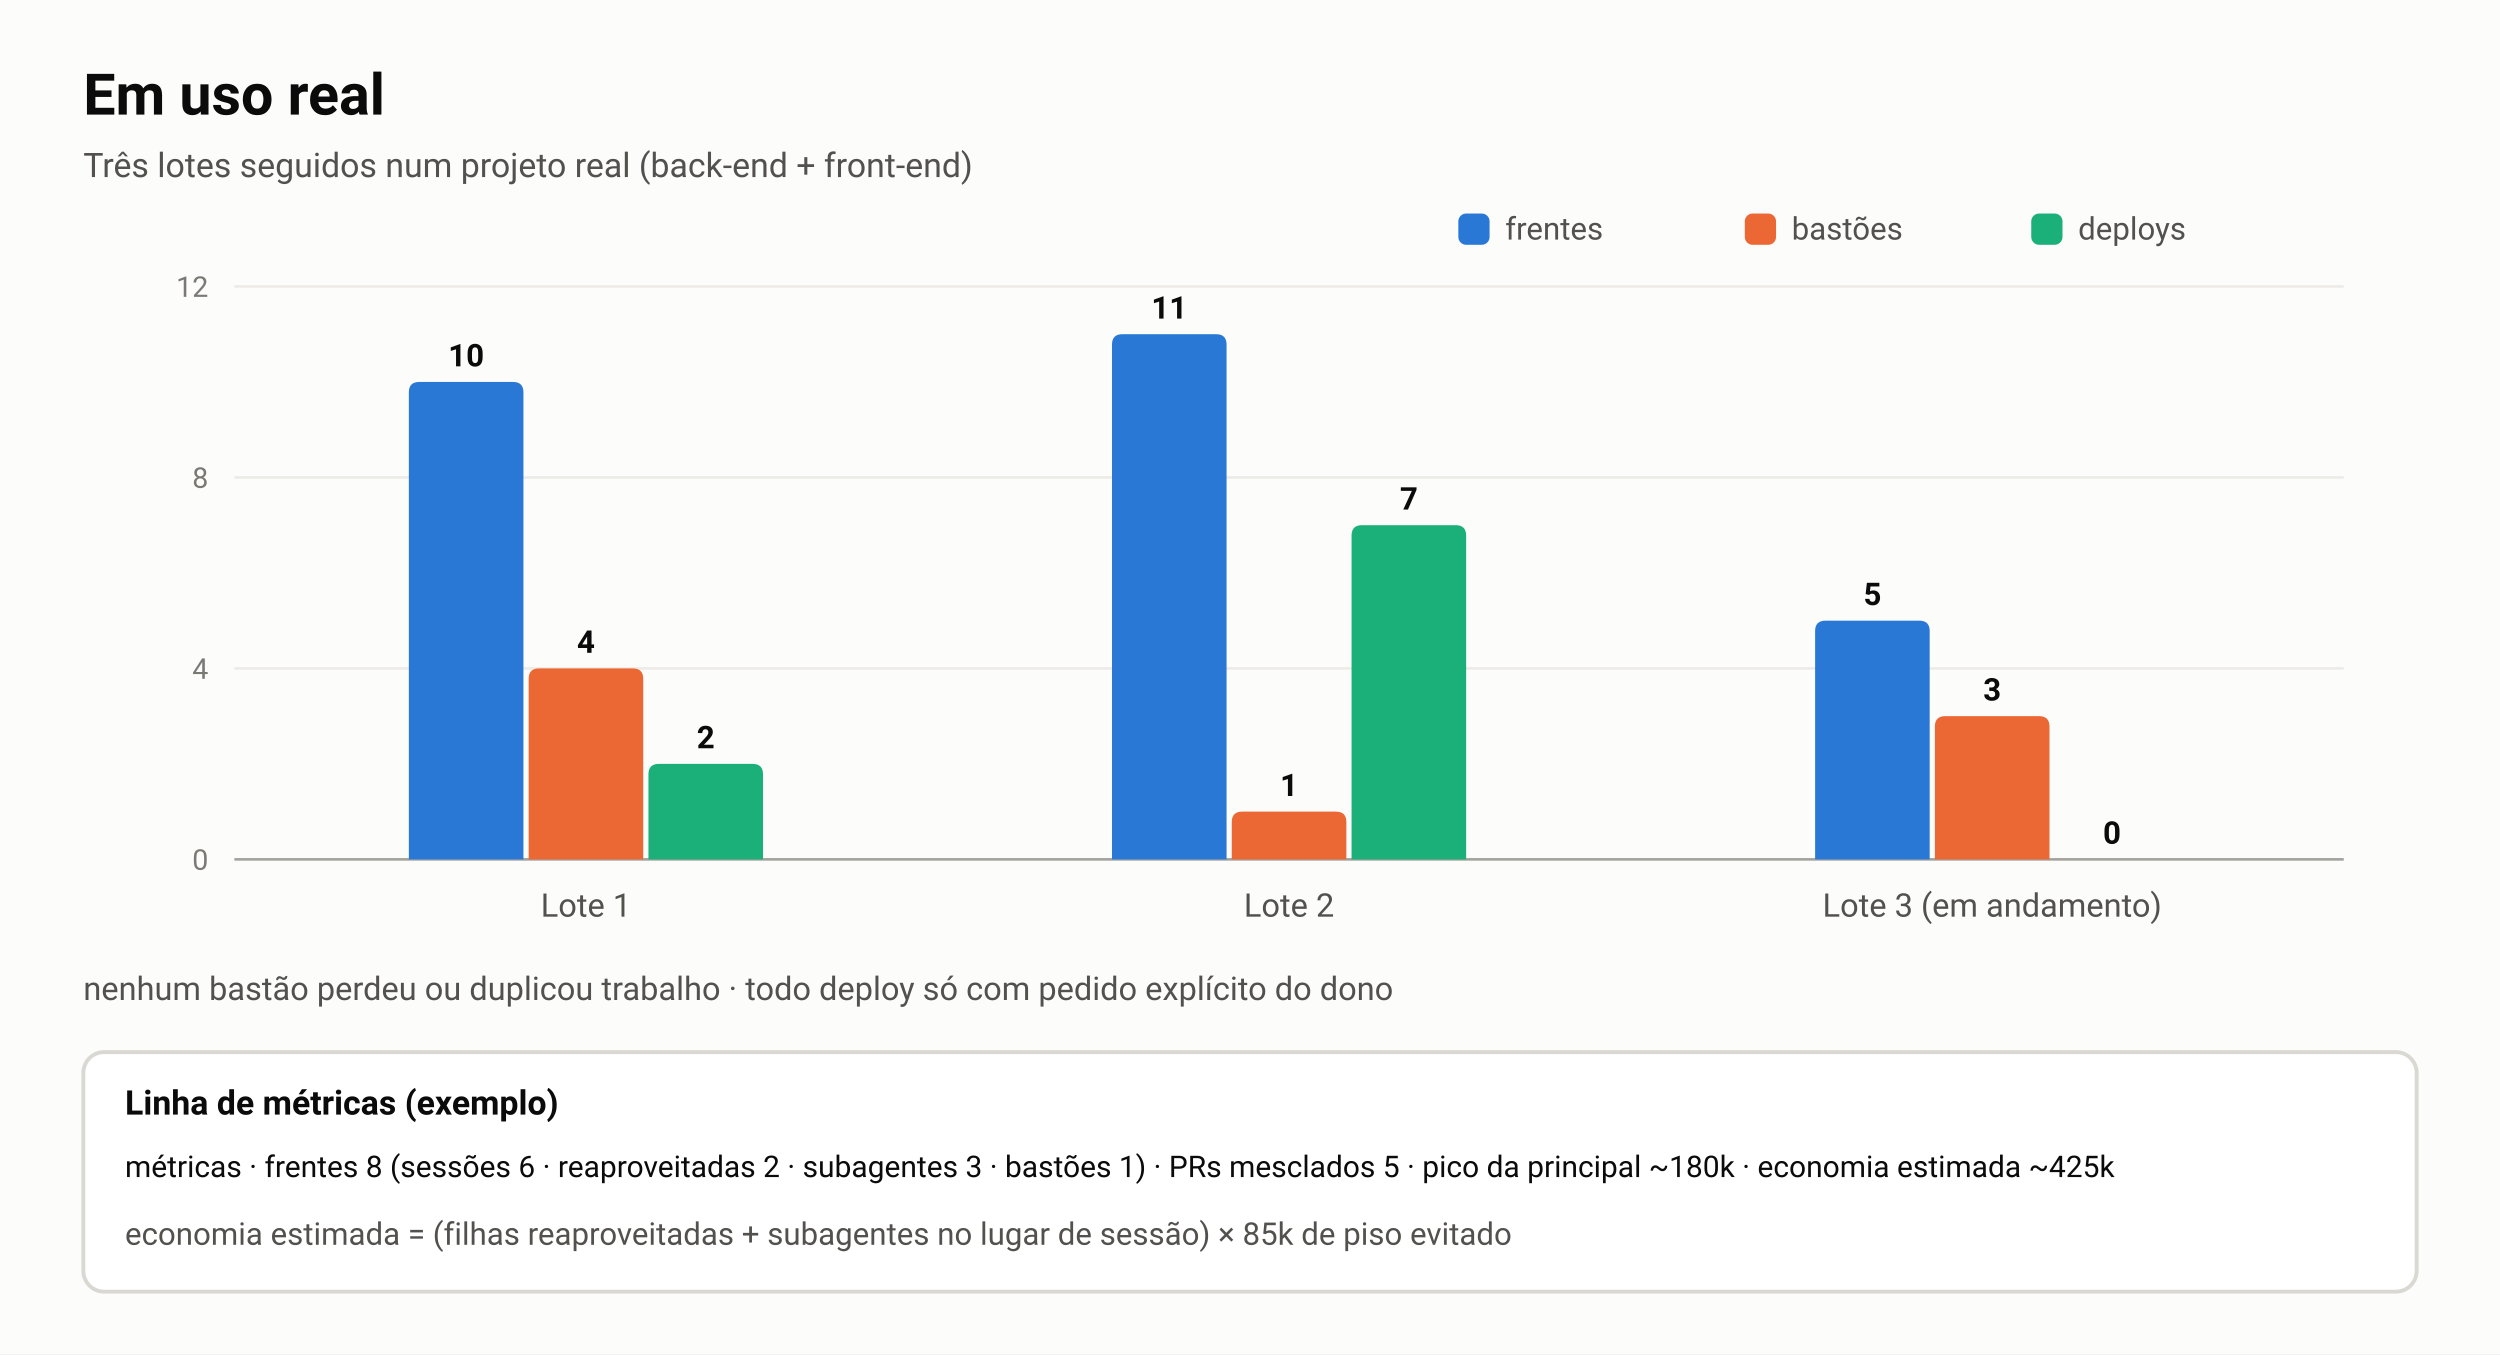
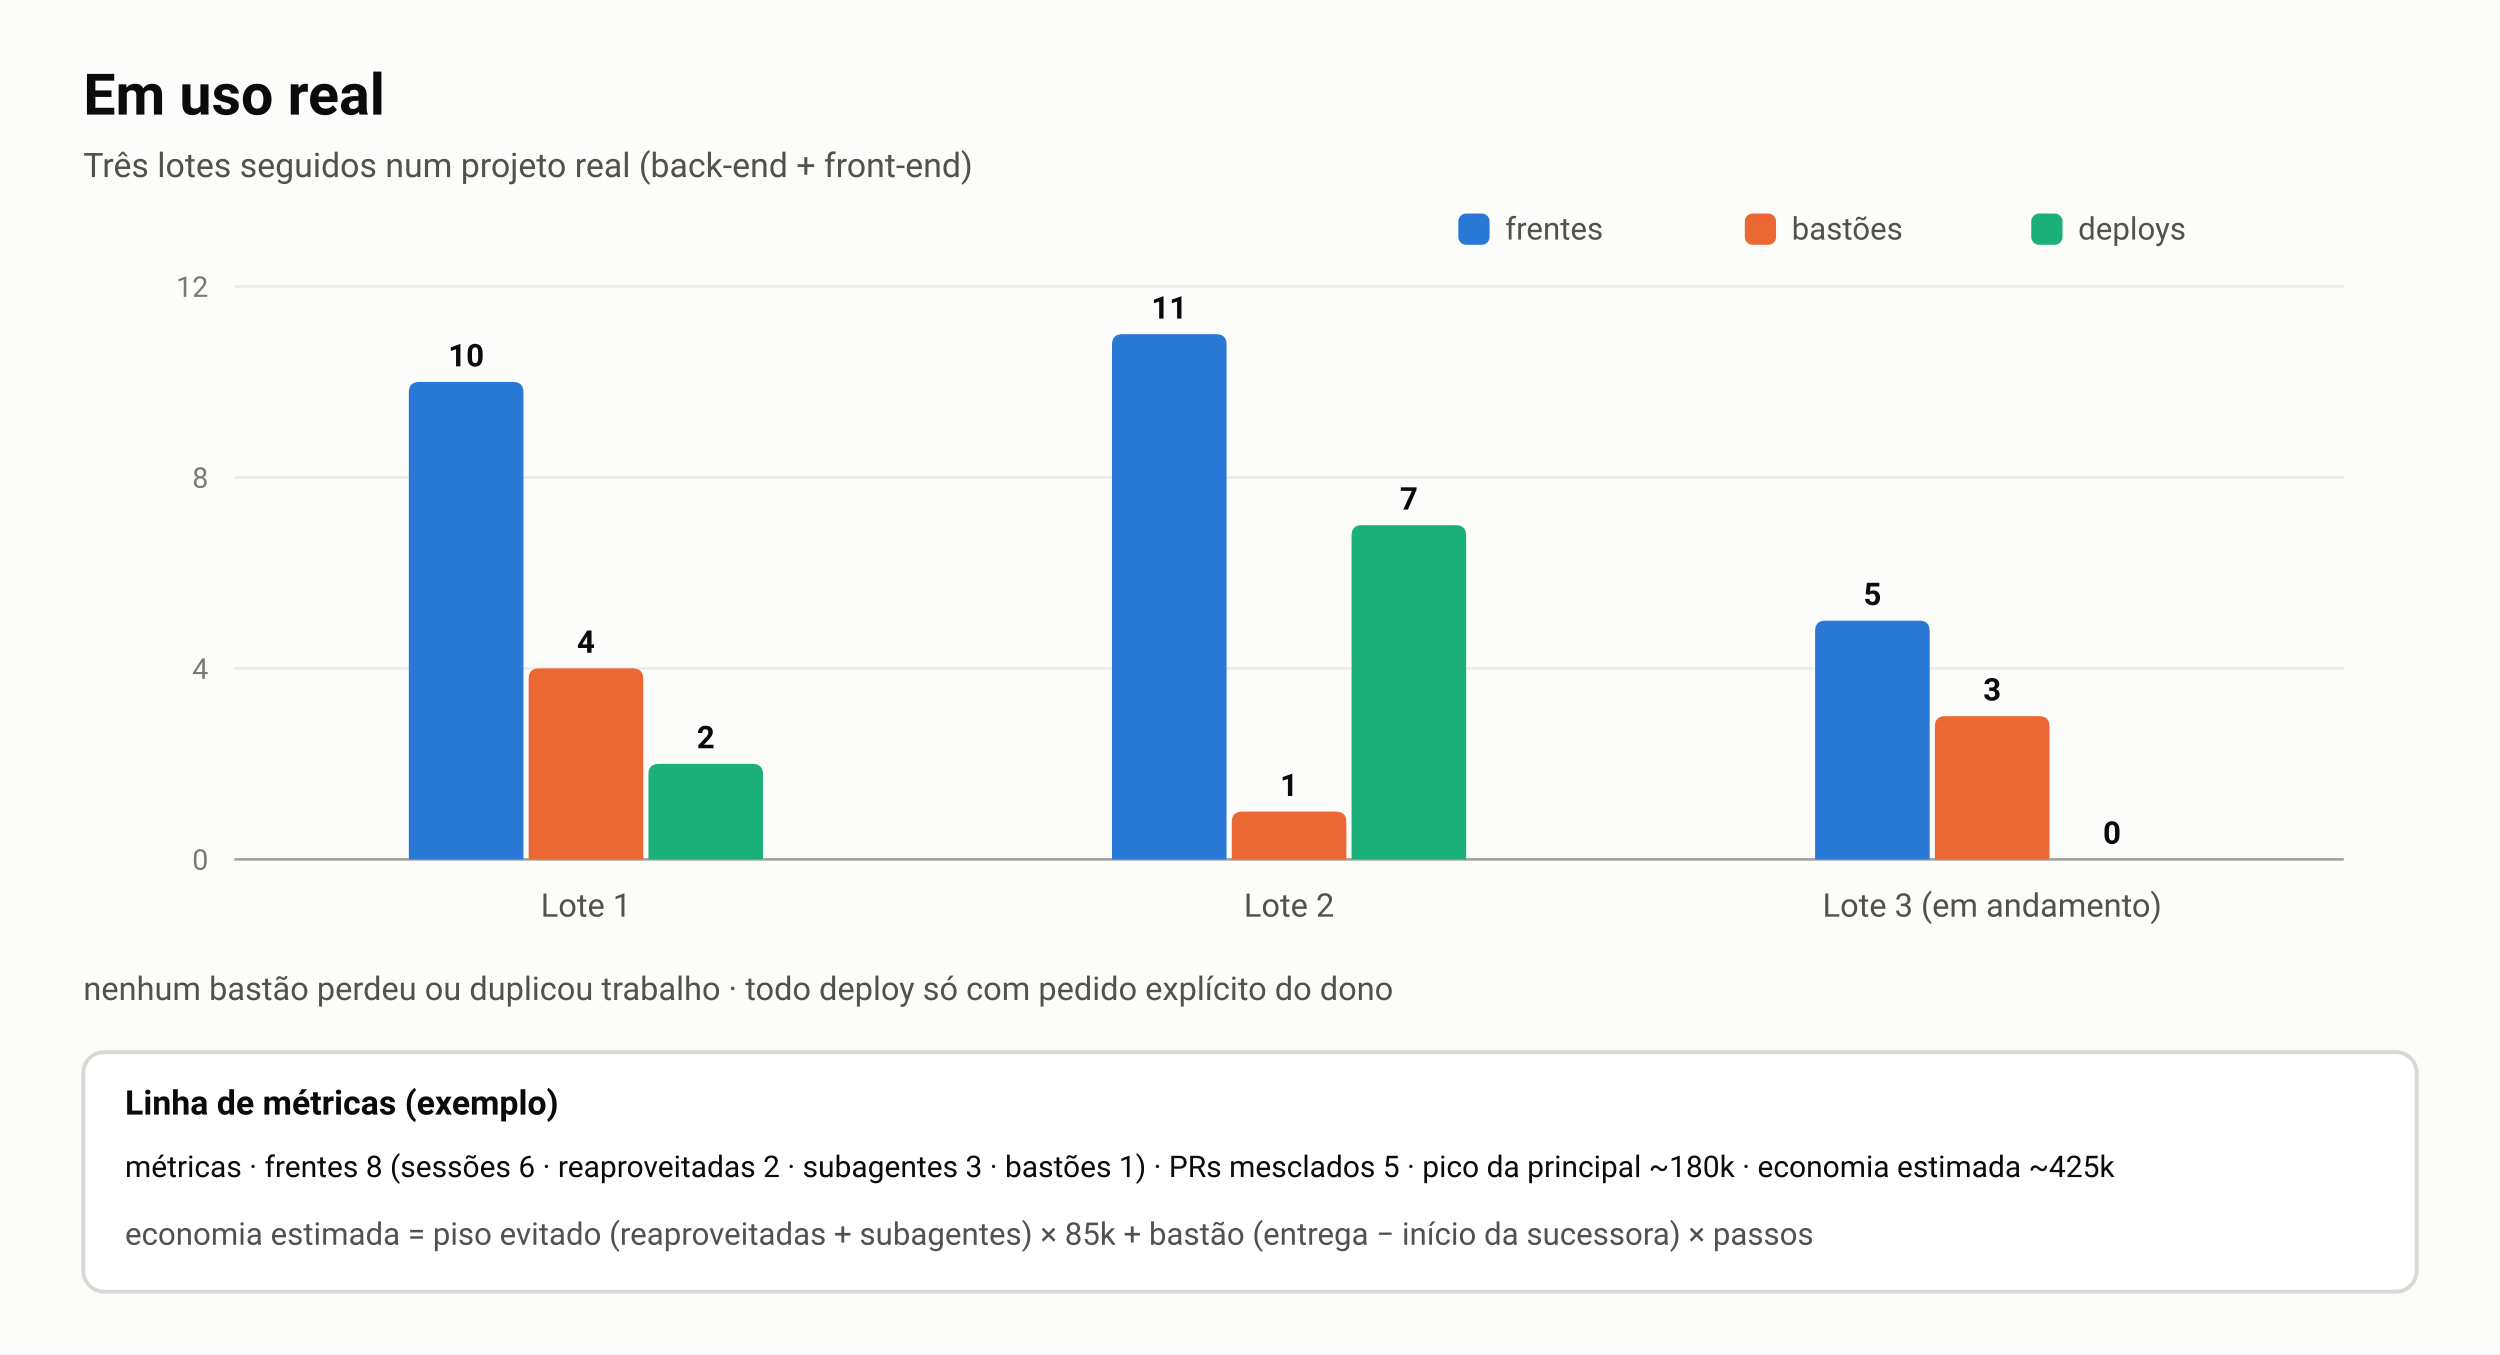
<svg xmlns="http://www.w3.org/2000/svg" viewBox="0 0 960 520" width="960" height="520" role="img" aria-label="Em uso real">
  <style>
  .bg{fill:#fcfcfb} .card{fill:#ffffff;stroke:#d9d8d3} .t1{fill:#0b0b0b} .t2{fill:#52514e} .t3{fill:#7a7974}
  .ln{stroke:#b8b7b1} .grid{stroke:#ecebe7} .ax{stroke:#a3a29c}
  .s1{fill:#2a78d6} .s2{fill:#eb6834} .s3{fill:#1baf7a} .s1l{stroke:#2a78d6} .s2l{stroke:#eb6834}
  .main{fill:#eaf2fc;stroke:#2a78d6} .child{fill:#ffffff;stroke:#b8b7b1} .cont{fill:#fdf0ea;stroke:#eb6834}
  .owner{fill:#f3f2ef;stroke:#7a7974} .file{fill:#f6f6f3;stroke:#a3a29c}
  .arrow{fill:#7a7974}
  @media (prefers-color-scheme: dark){
    .bg{fill:#1a1a19} .card{fill:#232321;stroke:#3a3a37} .t1{fill:#f0efec} .t2{fill:#c3c2b7} .t3{fill:#9a998f}
    .ln{stroke:#5a5954} .grid{stroke:#2e2e2b} .ax{stroke:#6b6a64}
    .s1{fill:#3987e5} .s2{fill:#d95926} .s3{fill:#199e70} .s1l{stroke:#3987e5} .s2l{stroke:#d95926}
    .main{fill:#1d2a3a;stroke:#3987e5} .child{fill:#232321;stroke:#5a5954} .cont{fill:#3a2519;stroke:#d95926}
    .owner{fill:#2a2a27;stroke:#9a998f} .file{fill:#262624;stroke:#6b6a64} .arrow{fill:#9a998f}
  }
  text{font-family:-apple-system,"Segoe UI",Roboto,Helvetica,Arial,sans-serif}
</style>
  <rect width="960" height="520" class="bg" />
  <text x="32" y="44" class="t1" font-size="22" font-weight="600">Em uso real</text>
  <text x="32" y="68" class="t2" font-size="13">Três lotes seguidos num projeto real (back-end + front-end)</text>
  <line x1="90" y1="330" x2="900" y2="330" class="ax" stroke-width="1" />
  <text x="80" y="334" class="t3" font-size="11" text-anchor="end">0</text>
  <line x1="90" y1="256.667" x2="900" y2="256.667" class="grid" stroke-width="1" />
  <text x="80" y="260.667" class="t3" font-size="11" text-anchor="end">4</text>
  <line x1="90" y1="183.333" x2="900" y2="183.333" class="grid" stroke-width="1" />
  <text x="80" y="187.333" class="t3" font-size="11" text-anchor="end">8</text>
  <line x1="90" y1="110" x2="900" y2="110" class="grid" stroke-width="1" />
  <text x="80" y="114" class="t3" font-size="11" text-anchor="end">12</text>
  <path d="M157,330 V150.667 q0,-4 4,-4 H197 q4,0 4,4 V330 Z" class="s1" />
  <text x="179" y="140.667" class="t1" font-size="12" text-anchor="middle" font-weight="600">10</text>
  <path d="M203,330 V260.667 q0,-4 4,-4 H243 q4,0 4,4 V330 Z" class="s2" />
  <text x="225" y="250.667" class="t1" font-size="12" text-anchor="middle" font-weight="600">4</text>
  <path d="M249,330 V297.333 q0,-4 4,-4 H289 q4,0 4,4 V330 Z" class="s3" />
  <text x="271" y="287.333" class="t1" font-size="12" text-anchor="middle" font-weight="600">2</text>
  <text x="225" y="352" class="t2" font-size="12.5" text-anchor="middle">Lote 1</text>
  <path d="M427,330 V132.333 q0,-4 4,-4 H467 q4,0 4,4 V330 Z" class="s1" />
  <text x="449" y="122.333" class="t1" font-size="12" text-anchor="middle" font-weight="600">11</text>
  <path d="M473,330 V315.667 q0,-4 4,-4 H513 q4,0 4,4 V330 Z" class="s2" />
  <text x="495" y="305.667" class="t1" font-size="12" text-anchor="middle" font-weight="600">1</text>
  <path d="M519,330 V205.667 q0,-4 4,-4 H559 q4,0 4,4 V330 Z" class="s3" />
  <text x="541" y="195.667" class="t1" font-size="12" text-anchor="middle" font-weight="600">7</text>
  <text x="495" y="352" class="t2" font-size="12.5" text-anchor="middle">Lote 2</text>
  <path d="M697,330 V242.333 q0,-4 4,-4 H737 q4,0 4,4 V330 Z" class="s1" />
  <text x="719" y="232.333" class="t1" font-size="12" text-anchor="middle" font-weight="600">5</text>
  <path d="M743,330 V279 q0,-4 4,-4 H783 q4,0 4,4 V330 Z" class="s2" />
  <text x="765" y="269" class="t1" font-size="12" text-anchor="middle" font-weight="600">3</text>
  <text x="811" y="324" class="t1" font-size="12" text-anchor="middle" font-weight="600">0</text>
  <text x="765" y="352" class="t2" font-size="12.5" text-anchor="middle">Lote 3 (em andamento)</text>
  <rect x="560" y="82" width="12" height="12" rx="3" class="s1" />
  <text x="578" y="92" class="t2" font-size="12">frentes</text>
  <rect x="670" y="82" width="12" height="12" rx="3" class="s2" />
  <text x="688" y="92" class="t2" font-size="12">bastões</text>
  <rect x="780" y="82" width="12" height="12" rx="3" class="s3" />
  <text x="798" y="92" class="t2" font-size="12">deploys</text>
  <text x="32" y="384" class="t2" font-size="12.5">nenhum bastão perdeu ou duplicou trabalho · todo deploy só com pedido explícito do dono</text>
  <rect x="32" y="404" width="896" height="92" rx="8" class="card" stroke-width="1.5" />
  <text x="48" y="428" class="t1" font-size="13" font-weight="600">Linha de métricas (exemplo)</text>
  <text x="48" y="452" class="t1" font-size="11.5" font-family="ui-monospace,Consolas,monospace">métricas · frentes 8 (sessões 6 · reaproveitadas 2 · subagentes 3 · bastões 1) · PRs mesclados 5 · pico da principal ~180k · economia estimada ~425k</text>
-   <text x="48" y="478" class="t2" font-size="12">economia estimada = (filhas reaproveitadas + subagentes no lugar de sessão) × 85k de piso evitado</text>
+   <text x="48" y="478" class="t2" font-size="12">economia estimada = piso evitado (reaproveitadas + subagentes) × 85k  +  bastão (entrega − início da sucessora) × passos</text>
</svg>
